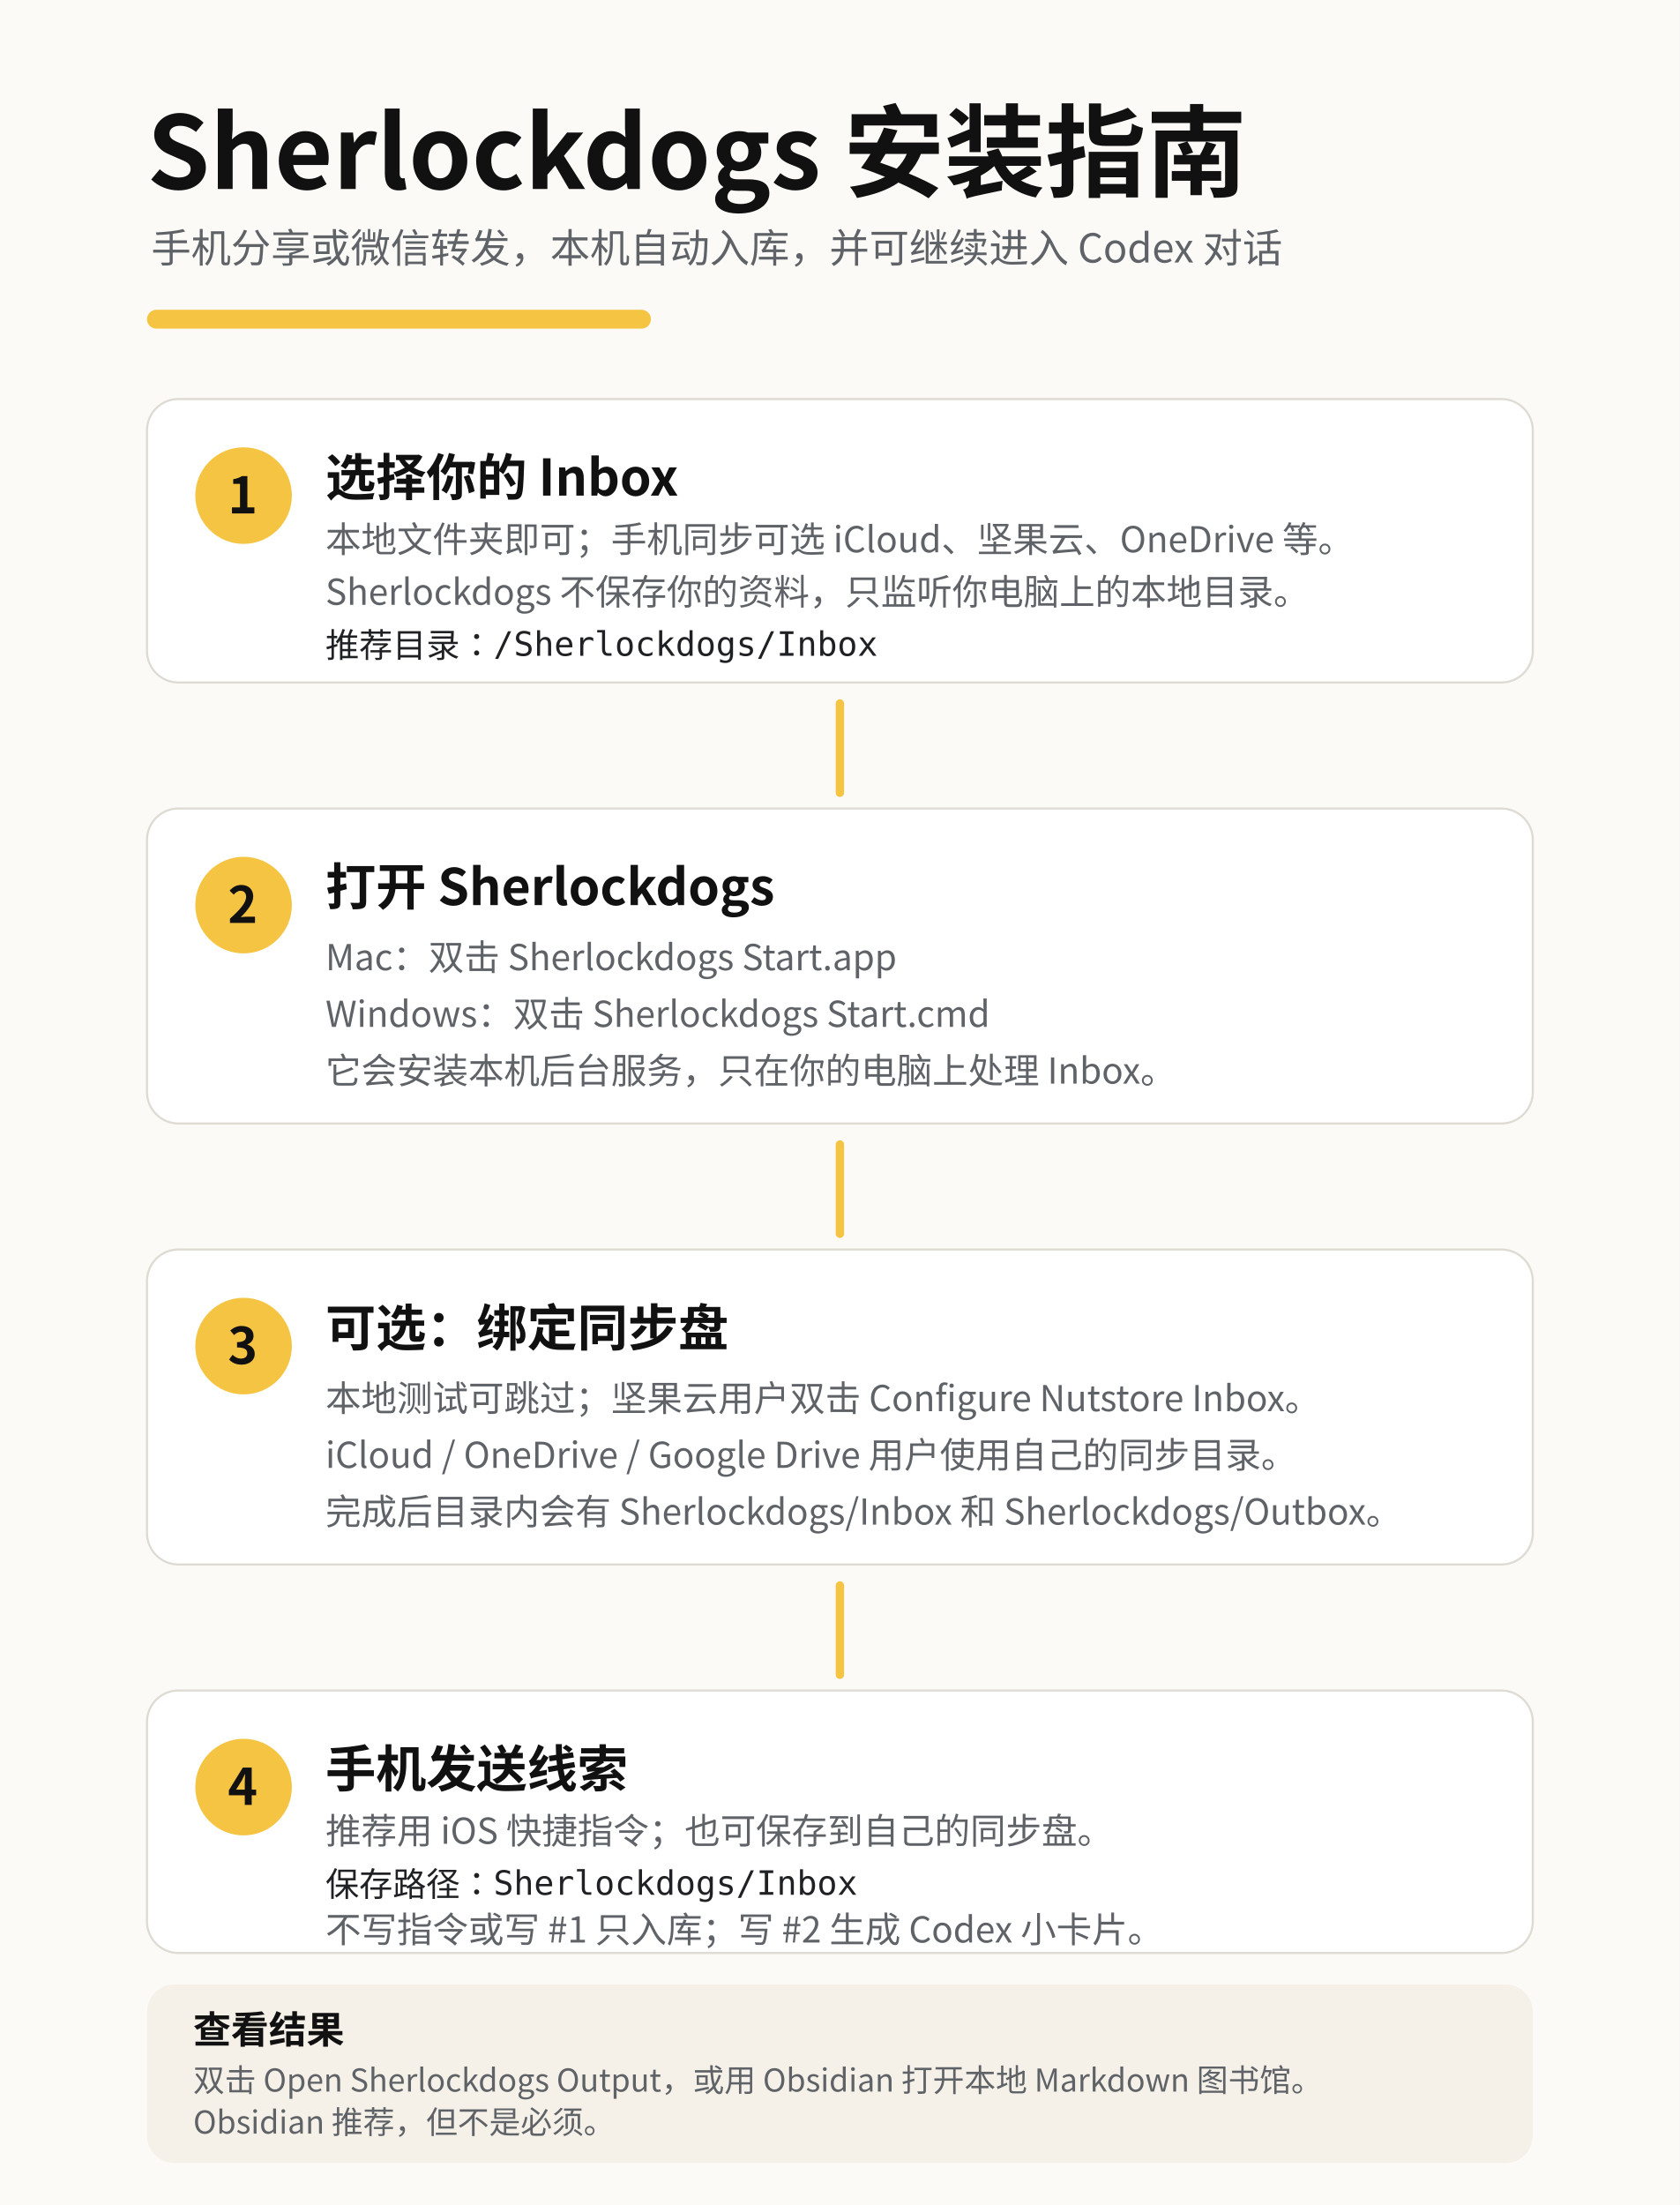
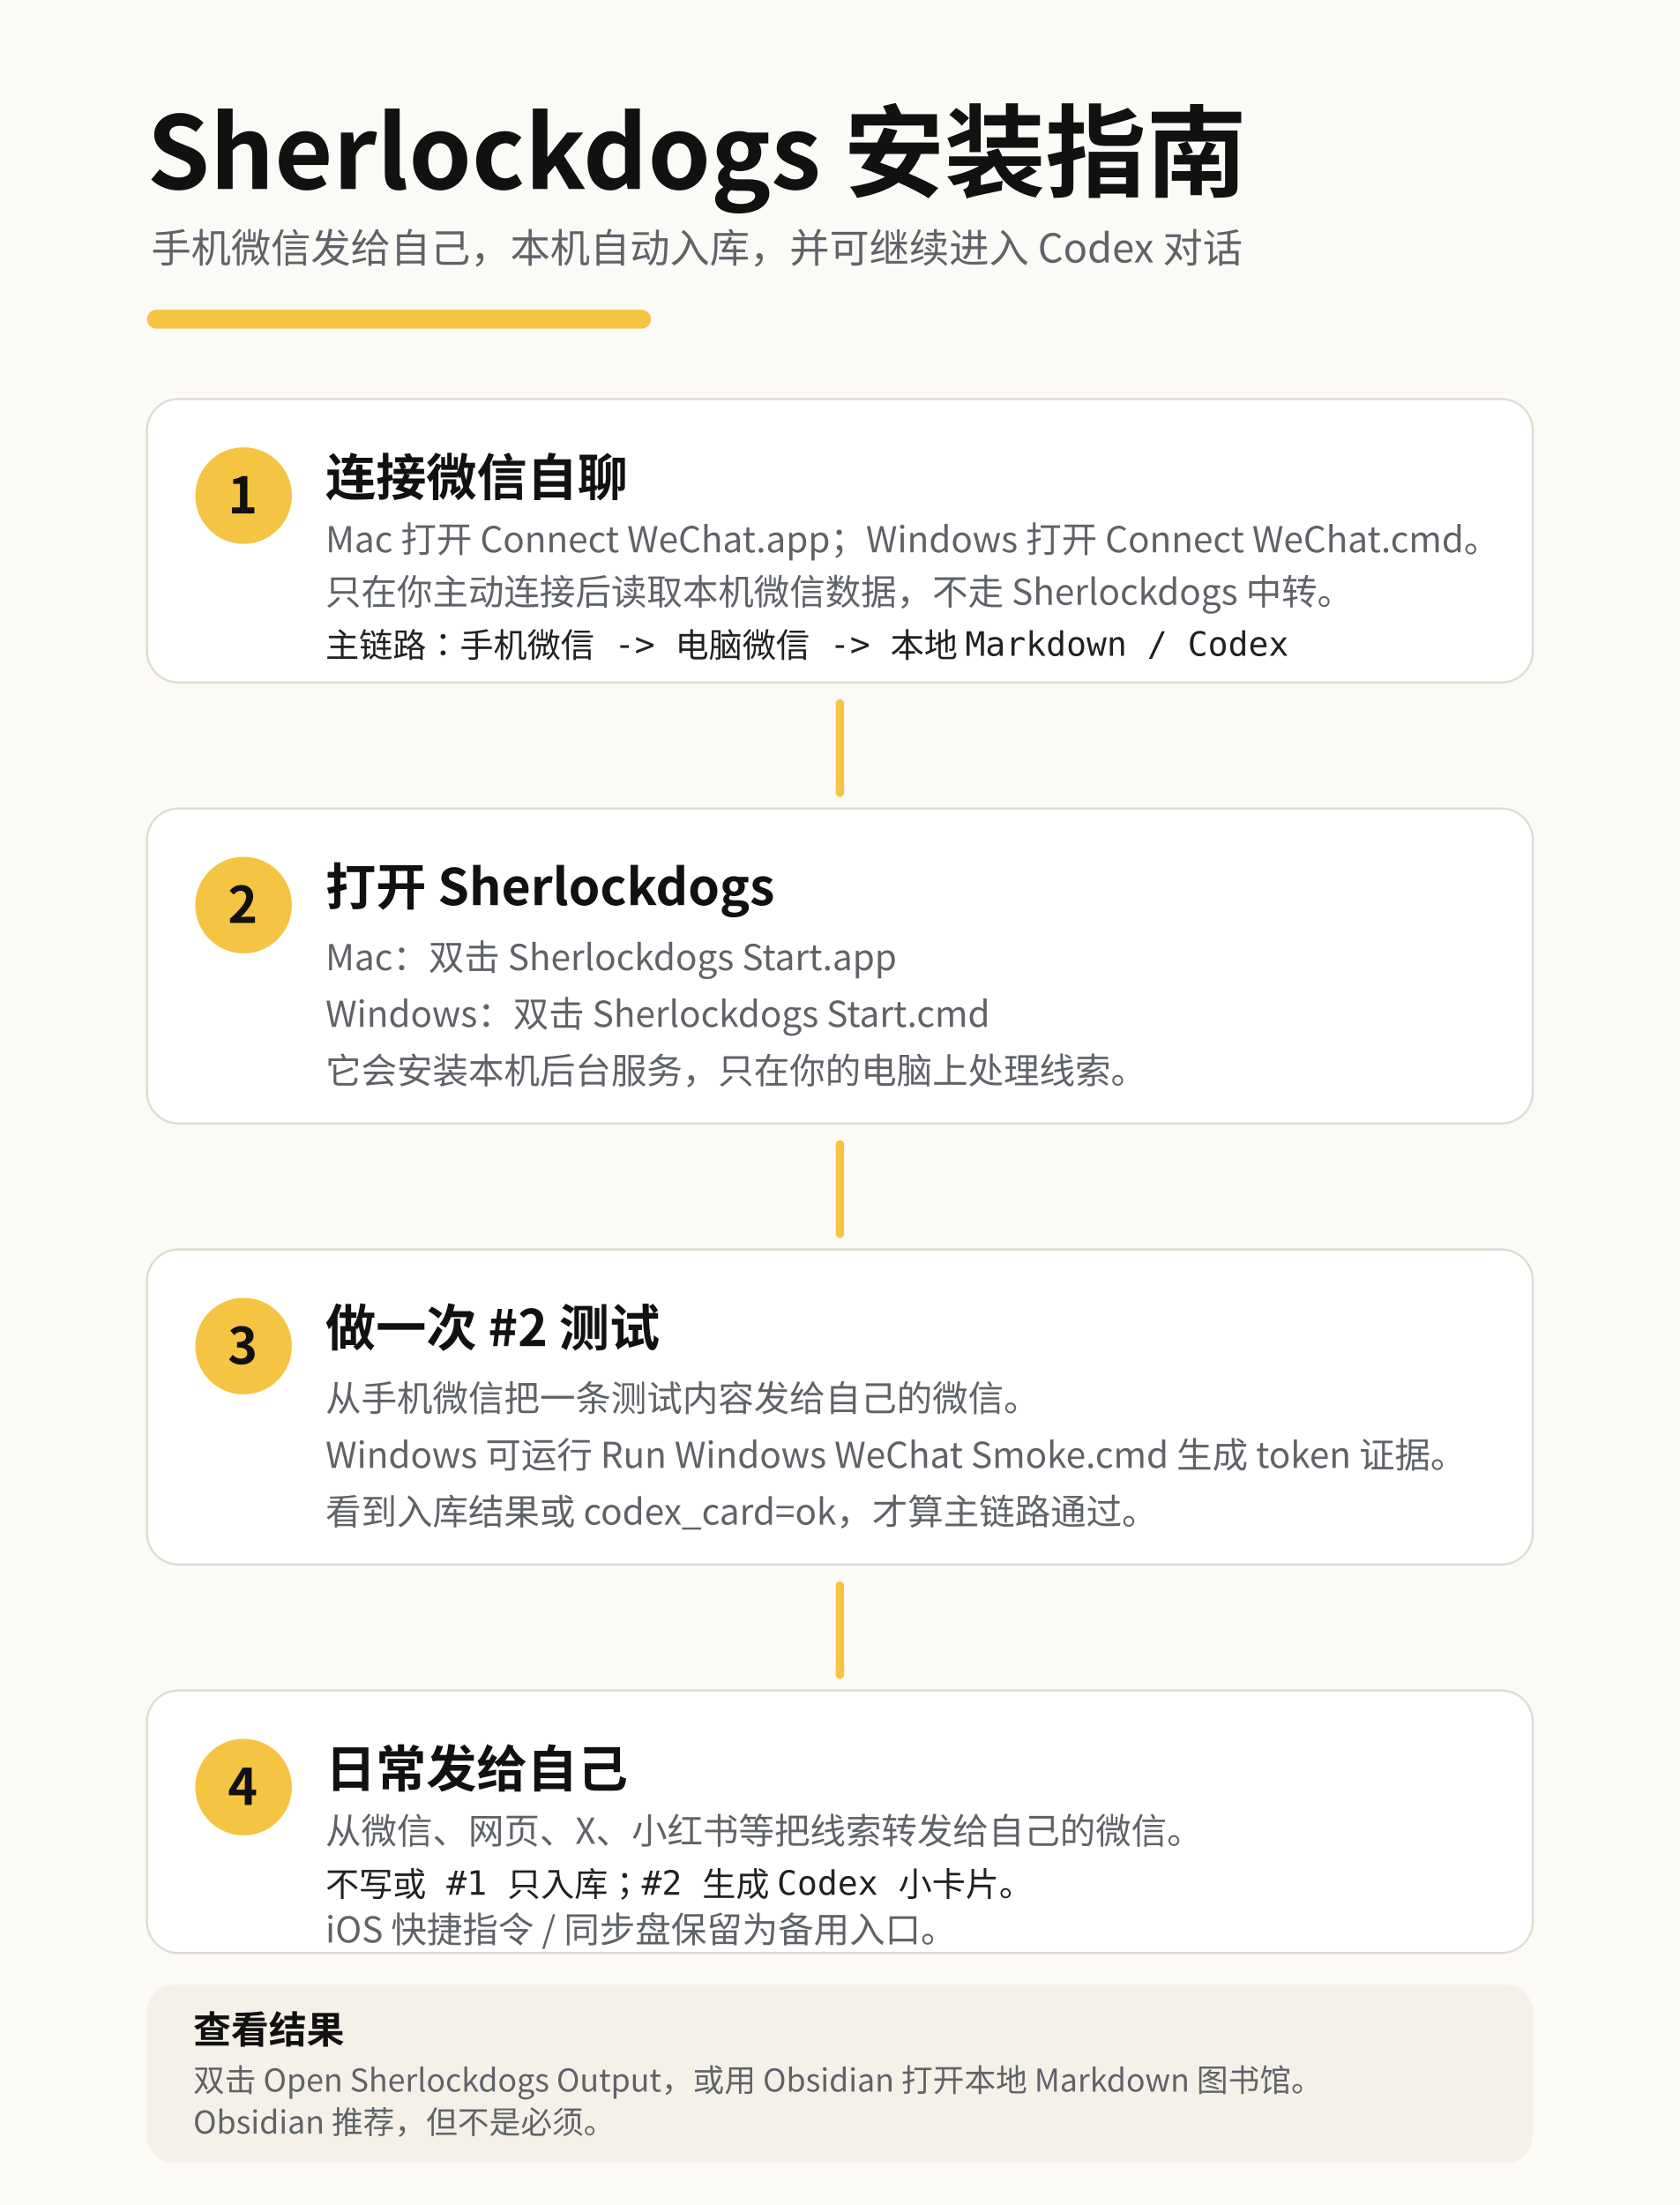
<svg xmlns="http://www.w3.org/2000/svg" width="1600" height="2100" viewBox="0 0 1600 2100">
  <defs>
    <style>
      .bg { fill: #fbfaf7; }
      .ink { fill: #111111; font-family: -apple-system, BlinkMacSystemFont, "PingFang SC", "Noto Sans CJK SC", "Microsoft YaHei", Arial, sans-serif; }
      .muted { fill: #5f6368; font-family: -apple-system, BlinkMacSystemFont, "PingFang SC", "Noto Sans CJK SC", "Microsoft YaHei", Arial, sans-serif; }
      .card { fill: #ffffff; stroke: #dedbd2; stroke-width: 2; }
      .yellow { fill: #f6c443; }
      .line { stroke: #f6c443; stroke-width: 8; stroke-linecap: round; stroke-linejoin: round; fill: none; }
      .soft { fill: #f5f1e8; }
      .code { fill: #202124; font-family: "SFMono-Regular", Consolas, Menlo, monospace; }
    </style>
  </defs>
  <rect class="bg" width="1600" height="2100" />
  <text class="ink" x="140" y="180" font-size="96" font-weight="800">Sherlockdogs 安装指南</text>
-   <text class="muted" x="144" y="250" font-size="38">手机分享或微信转发，本机自动入库，并可继续进入 Codex 对话</text>
+   <text class="muted" x="144" y="250" font-size="38">手机微信发给自己，本机自动入库，并可继续进入 Codex 对话</text>
  <rect class="yellow" x="140" y="295" width="480" height="18" rx="9" />
  <g transform="translate(140,380)">
    <rect class="card" width="1320" height="270" rx="30" />
    <circle class="yellow" cx="92" cy="92" r="46" />
    <text class="ink" x="77" y="109" font-size="48" font-weight="800">1</text>
-     <text class="ink" x="170" y="92" font-size="48" font-weight="800">选择你的 Inbox</text>
-     <text class="muted" x="170" y="146" font-size="34">本地文件夹即可；手机同步可选 iCloud、坚果云、OneDrive 等。</text>
-     <text class="muted" x="170" y="196" font-size="34">Sherlockdogs 不保存你的资料，只监听你电脑上的本地目录。</text>
-     <text class="code" x="170" y="246" font-size="32">推荐目录：/Sherlockdogs/Inbox</text>
+     <text class="ink" x="170" y="92" font-size="48" font-weight="800">连接微信自聊</text>
+     <text class="muted" x="170" y="146" font-size="34">Mac 打开 Connect WeChat.app；Windows 打开 Connect WeChat.cmd。</text>
+     <text class="muted" x="170" y="196" font-size="34">只在你主动连接后读取本机微信数据，不走 Sherlockdogs 中转。</text>
+     <text class="code" x="170" y="246" font-size="32">主链路：手机微信 -&gt; 电脑微信 -&gt; 本地 Markdown / Codex</text>
  </g>
  <path class="line" d="M800 670 L800 755" />
  <g transform="translate(140,770)">
    <rect class="card" width="1320" height="300" rx="30" />
    <circle class="yellow" cx="92" cy="92" r="46" />
    <text class="ink" x="77" y="109" font-size="48" font-weight="800">2</text>
    <text class="ink" x="170" y="92" font-size="48" font-weight="800">打开 Sherlockdogs</text>
    <text class="muted" x="170" y="154" font-size="34">Mac：双击 Sherlockdogs Start.app</text>
    <text class="muted" x="170" y="208" font-size="34">Windows：双击 Sherlockdogs Start.cmd</text>
-     <text class="muted" x="170" y="262" font-size="34">它会安装本机后台服务，只在你的电脑上处理 Inbox。</text>
+     <text class="muted" x="170" y="262" font-size="34">它会安装本机后台服务，只在你的电脑上处理线索。</text>
  </g>
  <path class="line" d="M800 1090 L800 1175" />
  <g transform="translate(140,1190)">
    <rect class="card" width="1320" height="300" rx="30" />
    <circle class="yellow" cx="92" cy="92" r="46" />
    <text class="ink" x="77" y="109" font-size="48" font-weight="800">3</text>
-     <text class="ink" x="170" y="92" font-size="48" font-weight="800">可选：绑定同步盘</text>
-     <text class="muted" x="170" y="154" font-size="34">本地测试可跳过；坚果云用户双击 Configure Nutstore Inbox。</text>
-     <text class="muted" x="170" y="208" font-size="34">iCloud / OneDrive / Google Drive 用户使用自己的同步目录。</text>
-     <text class="muted" x="170" y="262" font-size="34">完成后目录内会有 Sherlockdogs/Inbox 和 Sherlockdogs/Outbox。</text>
+     <text class="ink" x="170" y="92" font-size="48" font-weight="800">做一次 #2 测试</text>
+     <text class="muted" x="170" y="154" font-size="34">从手机微信把一条测试内容发给自己的微信。</text>
+     <text class="muted" x="170" y="208" font-size="34">Windows 可运行 Run Windows WeChat Smoke.cmd 生成 token 证据。</text>
+     <text class="muted" x="170" y="262" font-size="34">看到入库结果或 codex_card=ok，才算主链路通过。</text>
  </g>
  <path class="line" d="M800 1510 L800 1595" />
  <g transform="translate(140,1610)">
    <rect class="card" width="1320" height="250" rx="30" />
    <circle class="yellow" cx="92" cy="92" r="46" />
    <text class="ink" x="77" y="109" font-size="48" font-weight="800">4</text>
-     <text class="ink" x="170" y="92" font-size="48" font-weight="800">手机发送线索</text>
-     <text class="muted" x="170" y="146" font-size="34">推荐用 iOS 快捷指令；也可保存到自己的同步盘。</text>
-     <text class="code" x="170" y="196" font-size="32">保存路径：Sherlockdogs/Inbox</text>
-     <text class="muted" x="170" y="240" font-size="34">不写指令或写 #1 只入库；写 #2 生成 Codex 小卡片。</text>
+     <text class="ink" x="170" y="92" font-size="48" font-weight="800">日常发给自己</text>
+     <text class="muted" x="170" y="146" font-size="34">从微信、网页、X、小红书等把线索转发给自己的微信。</text>
+     <text class="code" x="170" y="196" font-size="32">不写或 #1 只入库；#2 生成 Codex 小卡片。</text>
+     <text class="muted" x="170" y="240" font-size="34">iOS 快捷指令 / 同步盘保留为备用入口。</text>
  </g>
  <g transform="translate(140,1890)">
    <rect class="soft" width="1320" height="170" rx="26" />
    <text class="ink" x="44" y="56" font-size="36" font-weight="800">查看结果</text>
    <text class="muted" x="44" y="102" font-size="30">双击 Open Sherlockdogs Output，或用 Obsidian 打开本地 Markdown 图书馆。</text>
    <text class="muted" x="44" y="142" font-size="30">Obsidian 推荐，但不是必须。</text>
  </g>
</svg>
